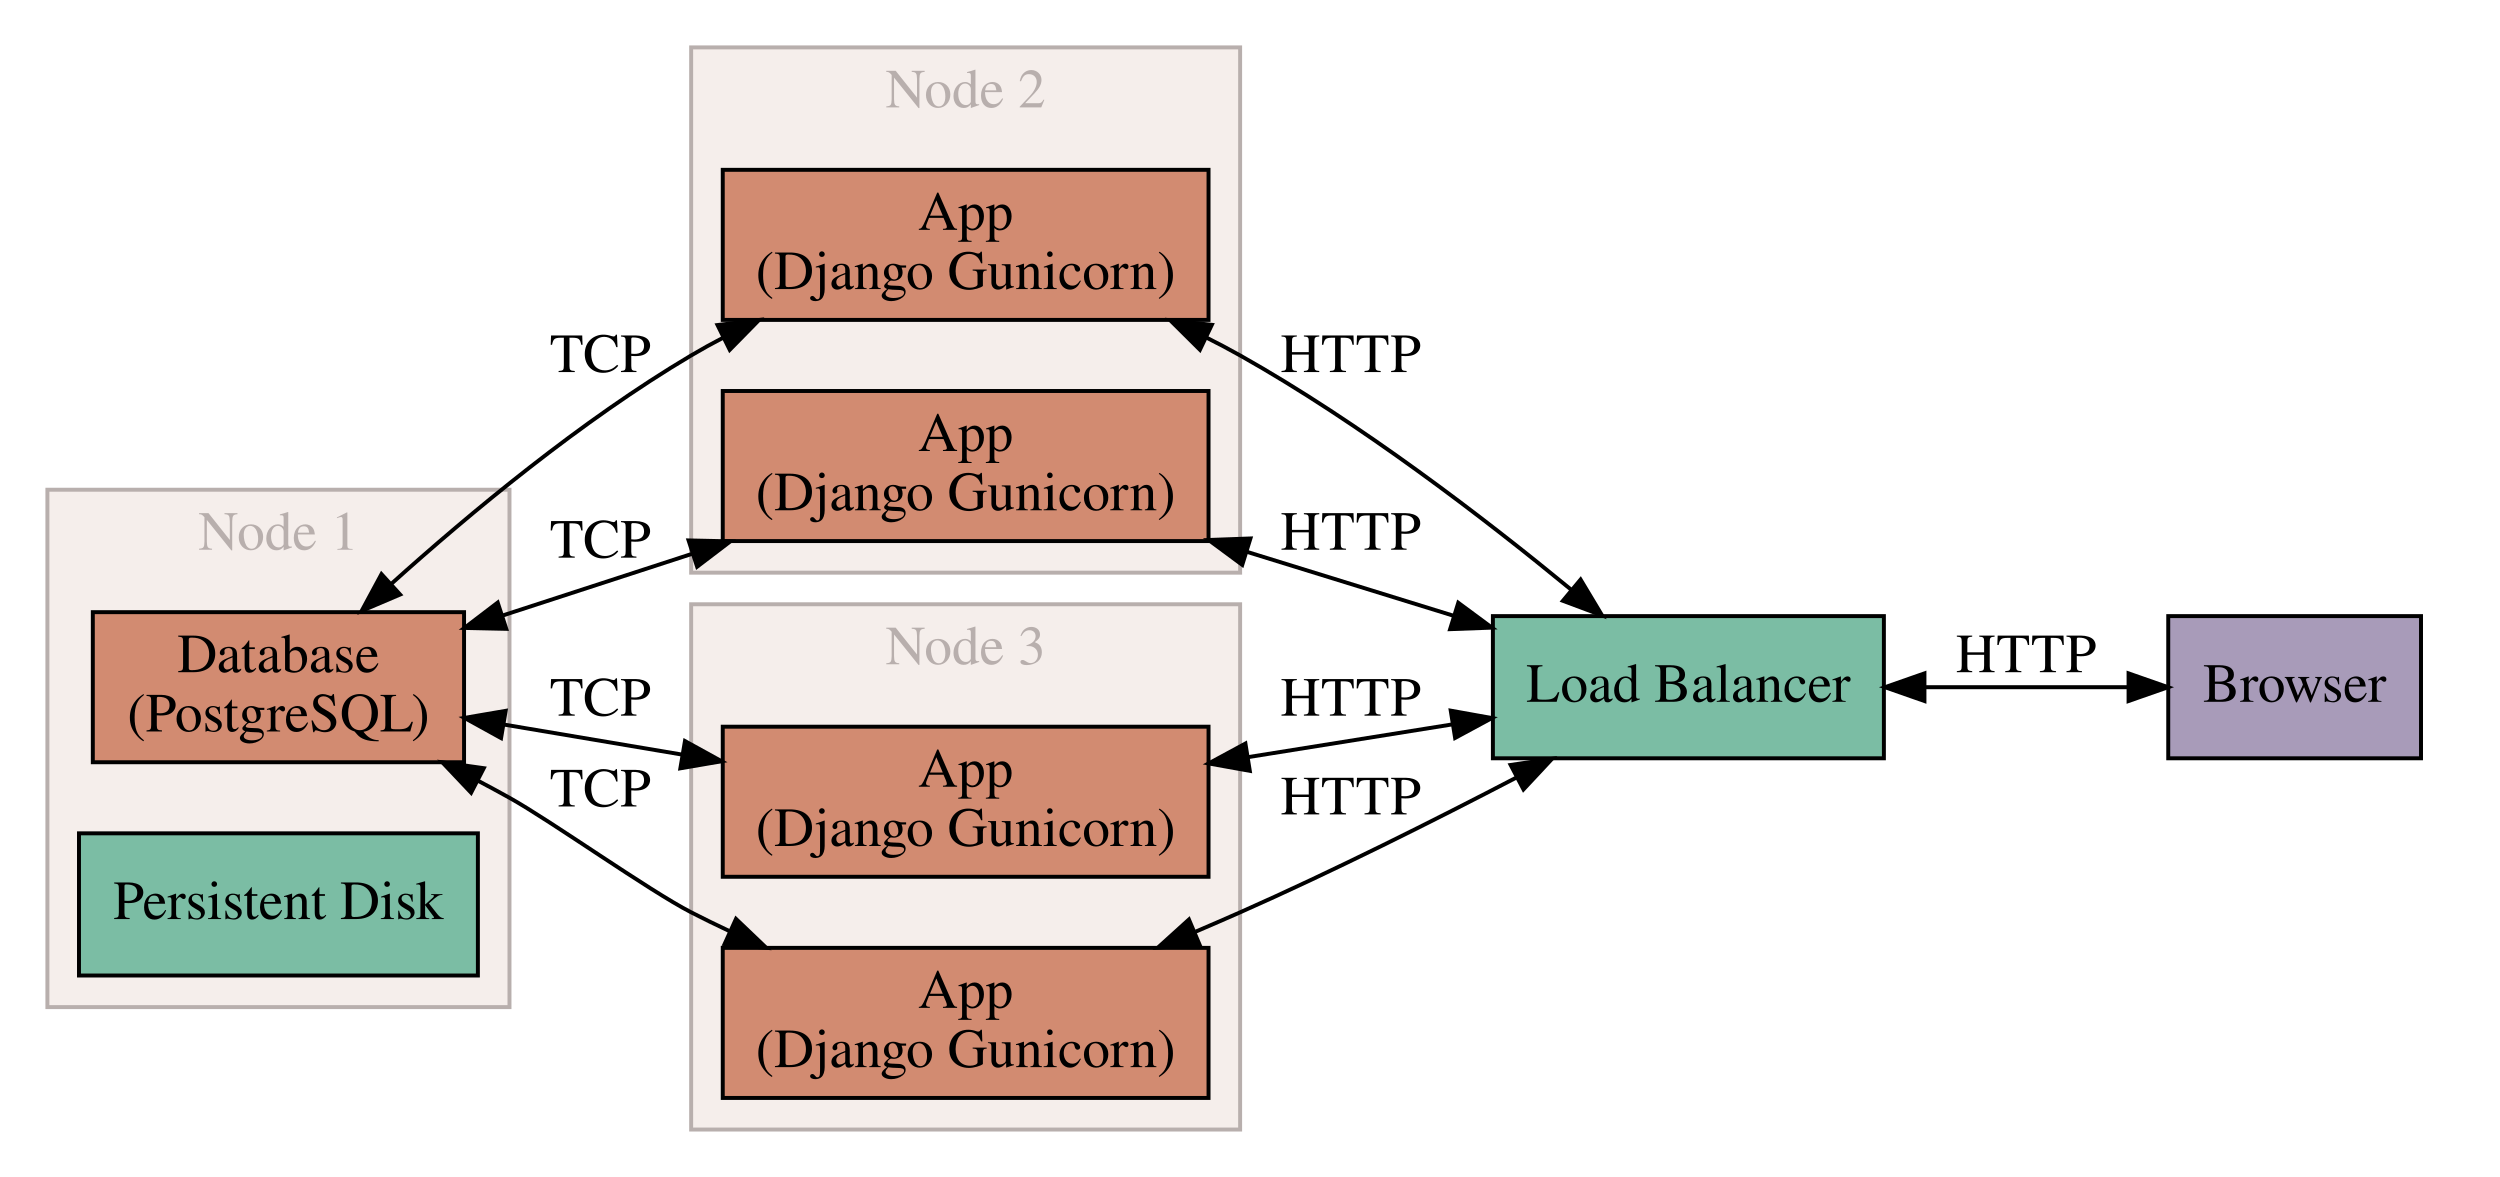
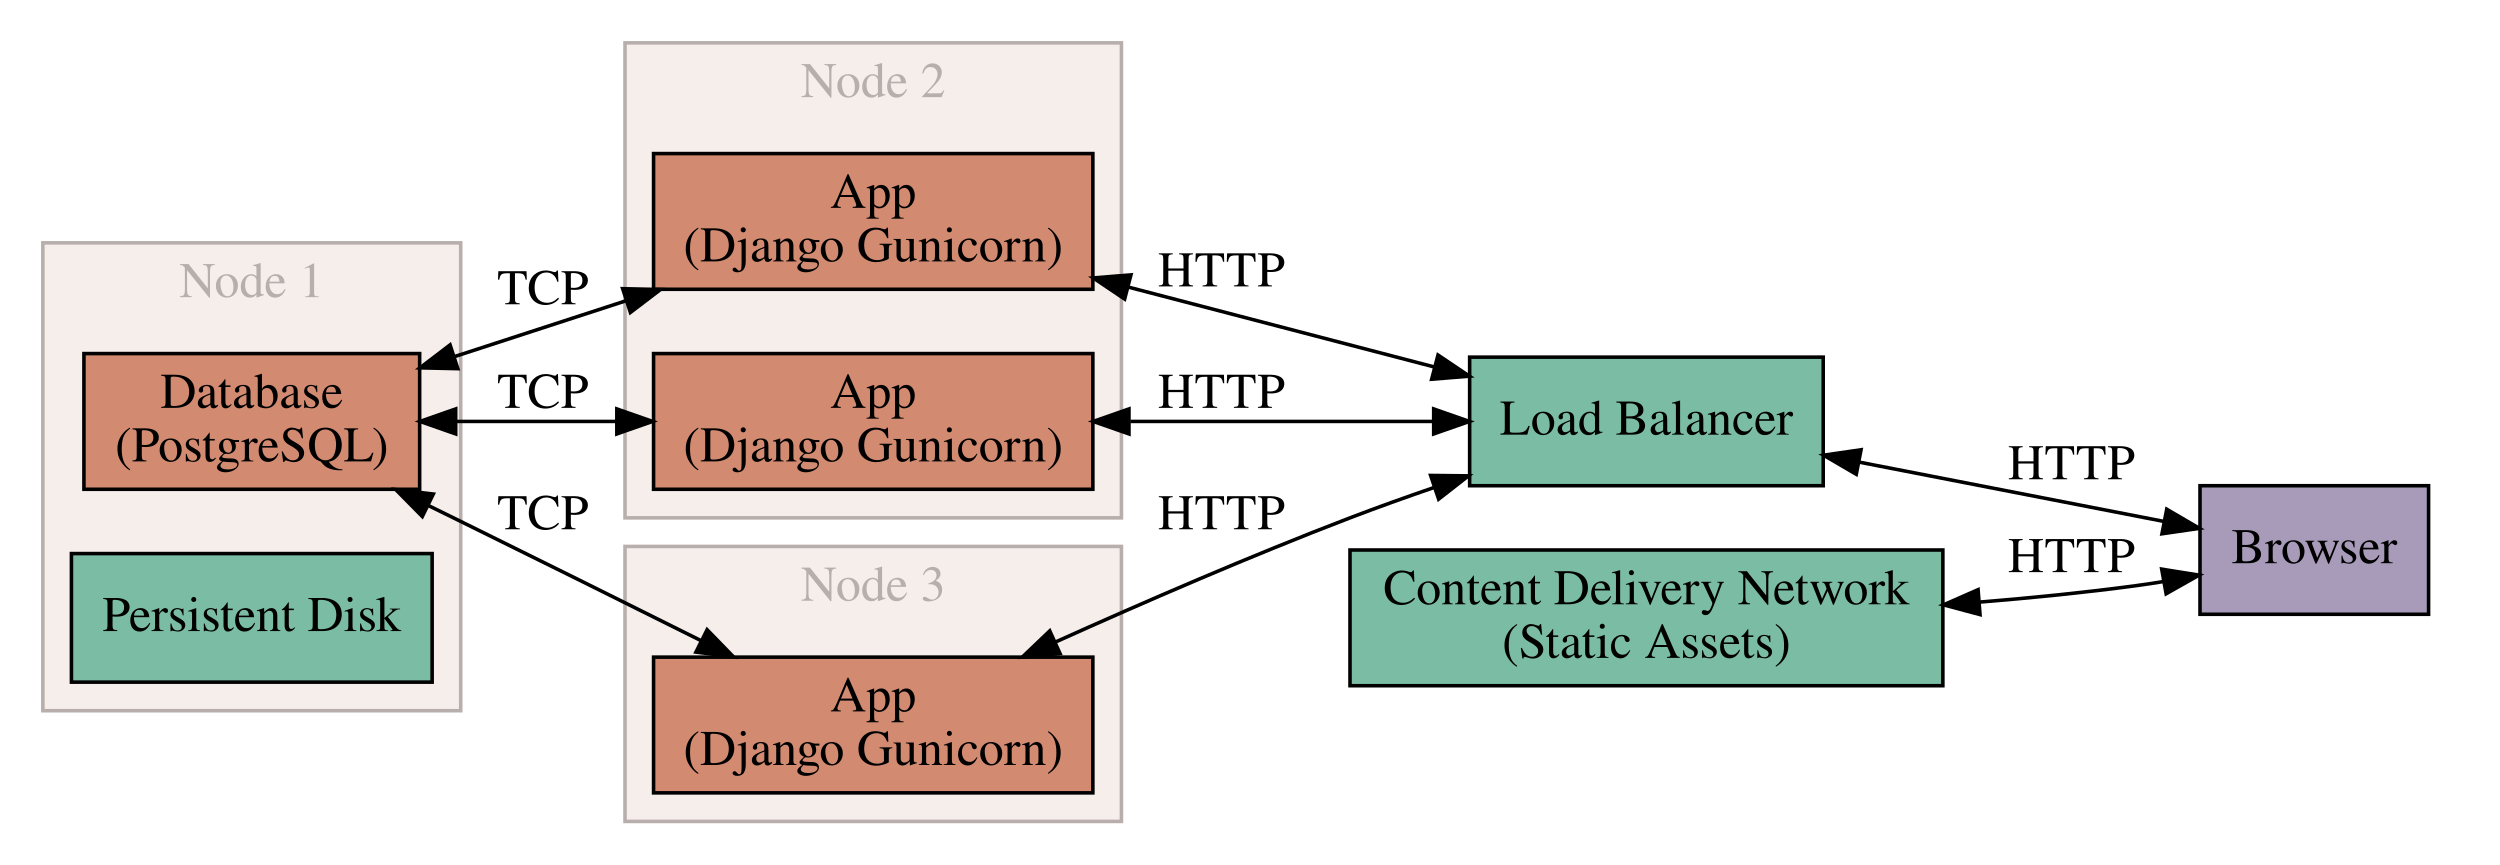
- <svg xmlns="http://www.w3.org/2000/svg" width="633pt" height="298pt" viewBox="0.00 0.00 633.00 298.00">
-   <g id="graph0" class="graph" transform="scale(1 1) rotate(0) translate(4 294)">
+ <svg xmlns="http://www.w3.org/2000/svg" width="700pt" height="242pt" viewBox="0.00 0.00 700.00 242.00">
+   <g id="graph0" class="graph" transform="scale(1 1) rotate(0) translate(4 238)">
    <g id="clust1" class="cluster" />
    <g id="clust2" class="cluster">
      <polygon fill="#f5eeeb" stroke="#b8afad" points="8,-39 8,-170 125,-170 125,-39 8,-39" />
      <text text-anchor="middle" x="66.5" y="-154.8" font-family="Times,serif" font-size="14.00" fill="#b8afad">Node 1</text>
    </g>
    <g id="clust3" class="cluster">
-       <polygon fill="#f5eeeb" stroke="#b8afad" points="171,-149 171,-282 310,-282 310,-149 171,-149" />
-       <text text-anchor="middle" x="240.5" y="-266.8" font-family="Times,serif" font-size="14.00" fill="#b8afad">Node 2</text>
+       <polygon fill="#f5eeeb" stroke="#b8afad" points="171,-93 171,-226 310,-226 310,-93 171,-93" />
+       <text text-anchor="middle" x="240.5" y="-210.8" font-family="Times,serif" font-size="14.00" fill="#b8afad">Node 2</text>
    </g>
    <g id="clust4" class="cluster">
-       <polygon fill="#f5eeeb" stroke="#b8afad" points="171,-8 171,-141 310,-141 310,-8 171,-8" />
-       <text text-anchor="middle" x="240.5" y="-125.8" font-family="Times,serif" font-size="14.00" fill="#b8afad">Node 3</text>
+       <polygon fill="#f5eeeb" stroke="#b8afad" points="171,-8 171,-85 310,-85 310,-8 171,-8" />
+       <text text-anchor="middle" x="240.5" y="-69.8" font-family="Times,serif" font-size="14.00" fill="#b8afad">Node 3</text>
    </g>
    <g id="node1" class="node">
-       <polygon fill="#a89bb9" stroke="black" points="609,-138 545,-138 545,-102 609,-102 609,-138" />
-       <text text-anchor="middle" x="577" y="-116.3" font-family="Times,serif" font-size="14.00">Browser</text>
+       <polygon fill="#a89bb9" stroke="black" points="676,-102 612,-102 612,-66 676,-66 676,-102" />
+       <text text-anchor="middle" x="644" y="-80.3" font-family="Times,serif" font-size="14.00">Browser</text>
    </g>
    <g id="node2" class="node">
      <polygon fill="#d28b71" stroke="black" points="113.5,-139 19.5,-139 19.5,-101 113.5,-101 113.5,-139" />
      <text text-anchor="middle" x="66.5" y="-123.8" font-family="Times,serif" font-size="14.00">Database</text>
      <text text-anchor="middle" x="66.5" y="-108.8" font-family="Times,serif" font-size="14.00">(PostgreSQL)</text>
    </g>
    <g id="node4" class="node">
-       <polygon fill="#d28b71" stroke="black" points="302,-251 179,-251 179,-213 302,-213 302,-251" />
-       <text text-anchor="middle" x="240.5" y="-235.8" font-family="Times,serif" font-size="14.00">App</text>
-       <text text-anchor="middle" x="240.5" y="-220.8" font-family="Times,serif" font-size="14.00">(Django Gunicorn)</text>
-     </g>
-     <g id="edge1" class="edge">
-       <path fill="none" stroke="black" d="M95.046,-146.137C114.995,-164.084 143.229,-187.545 171,-204 173.623,-205.554 176.349,-207.061 179.136,-208.516" />
-       <polygon fill="black" stroke="black" points="97.308,-143.463 87.56,-139.31 92.591,-148.635 97.308,-143.463" />
-       <polygon fill="black" stroke="black" points="177.674,-211.698 188.191,-212.979 180.769,-205.419 177.674,-211.698" />
-       <text text-anchor="middle" x="148" y="-199.8" font-family="Times,serif" font-size="14.00">TCP</text>
-     </g>
-     <g id="node5" class="node">
      <polygon fill="#d28b71" stroke="black" points="302,-195 179,-195 179,-157 302,-157 302,-195" />
      <text text-anchor="middle" x="240.5" y="-179.8" font-family="Times,serif" font-size="14.00">App</text>
      <text text-anchor="middle" x="240.5" y="-164.8" font-family="Times,serif" font-size="14.00">(Django Gunicorn)</text>
    </g>
-     <g id="edge3" class="edge">
+     <g id="edge1" class="edge">
      <path fill="none" stroke="black" d="M123.305,-138.169C138.573,-143.14 155.296,-148.585 171.179,-153.756" />
      <polygon fill="black" stroke="black" points="124.185,-134.775 113.593,-135.007 122.018,-141.431 124.185,-134.775" />
      <polygon fill="black" stroke="black" points="170.346,-157.166 180.939,-156.933 172.513,-150.51 170.346,-157.166" />
      <text text-anchor="middle" x="148" y="-152.8" font-family="Times,serif" font-size="14.00">TCP</text>
    </g>
+     <g id="node5" class="node">
+       <polygon fill="#d28b71" stroke="black" points="302,-139 179,-139 179,-101 302,-101 302,-139" />
+       <text text-anchor="middle" x="240.5" y="-123.8" font-family="Times,serif" font-size="14.00">App</text>
+       <text text-anchor="middle" x="240.5" y="-108.8" font-family="Times,serif" font-size="14.00">(Django Gunicorn)</text>
+     </g>
+     <g id="edge3" class="edge">
+       <path fill="none" stroke="black" d="M123.71,-120C138.01,-120 153.564,-120 168.495,-120" />
+       <polygon fill="black" stroke="black" points="123.593,-116.5 113.593,-120 123.593,-123.5 123.593,-116.5" />
+       <polygon fill="black" stroke="black" points="168.71,-123.5 178.71,-120 168.71,-116.5 168.71,-123.5" />
+       <text text-anchor="middle" x="148" y="-123.8" font-family="Times,serif" font-size="14.00">TCP</text>
+     </g>
    <g id="node6" class="node">
-       <polygon fill="#d28b71" stroke="black" points="302,-110 179,-110 179,-72 302,-72 302,-110" />
-       <text text-anchor="middle" x="240.5" y="-94.8" font-family="Times,serif" font-size="14.00">App</text>
-       <text text-anchor="middle" x="240.5" y="-79.8" font-family="Times,serif" font-size="14.00">(Django Gunicorn)</text>
-     </g>
-     <g id="edge5" class="edge">
-       <path fill="none" stroke="black" d="M123.71,-110.523C138.01,-108.112 153.564,-105.489 168.495,-102.972" />
-       <polygon fill="black" stroke="black" points="122.872,-107.115 113.593,-112.229 124.036,-114.017 122.872,-107.115" />
-       <polygon fill="black" stroke="black" points="169.431,-106.363 178.71,-101.249 168.267,-99.461 169.431,-106.363" />
-       <text text-anchor="middle" x="148" y="-112.8" font-family="Times,serif" font-size="14.00">TCP</text>
-     </g>
-     <g id="node7" class="node">
      <polygon fill="#d28b71" stroke="black" points="302,-54 179,-54 179,-16 302,-16 302,-54" />
      <text text-anchor="middle" x="240.5" y="-38.8" font-family="Times,serif" font-size="14.00">App</text>
      <text text-anchor="middle" x="240.5" y="-23.8" font-family="Times,serif" font-size="14.00">(Django Gunicorn)</text>
    </g>
-     <g id="edge7" class="edge">
-       <path fill="none" stroke="black" d="M117.156,-96.248C119.824,-94.838 122.453,-93.417 125,-92 135.559,-86.124 160.255,-68.529 171,-63 174.122,-61.394 177.358,-59.811 180.648,-58.265" />
-       <polygon fill="black" stroke="black" points="115.284,-93.275 108.001,-100.97 118.493,-99.496 115.284,-93.275" />
-       <polygon fill="black" stroke="black" points="182.351,-61.336 190.014,-54.019 179.461,-54.961 182.351,-61.336" />
+     <g id="edge5" class="edge">
+       <path fill="none" stroke="black" d="M115.984,-96.428C119.037,-94.932 122.061,-93.447 125,-92 147.113,-81.112 171.576,-68.95 192.194,-58.665" />
+       <polygon fill="black" stroke="black" points="114.25,-93.38 106.804,-100.917 117.325,-99.668 114.25,-93.38" />
+       <polygon fill="black" stroke="black" points="193.99,-61.681 201.375,-54.084 190.864,-55.418 193.99,-61.681" />
      <text text-anchor="middle" x="148" y="-89.8" font-family="Times,serif" font-size="14.00">TCP</text>
    </g>
    <g id="node3" class="node">
      <polygon fill="#7bbda4" stroke="black" points="117,-83 16,-83 16,-47 117,-47 117,-83" />
      <text text-anchor="middle" x="66.5" y="-61.3" font-family="Times,serif" font-size="14.00">Persistent Disk</text>
    </g>
-     <g id="node8" class="node">
-       <polygon fill="#7bbda4" stroke="black" points="473,-138 374,-138 374,-102 473,-102 473,-138" />
-       <text text-anchor="middle" x="423.5" y="-116.3" font-family="Times,serif" font-size="14.00">Load Balancer</text>
+     <g id="node7" class="node">
+       <polygon fill="#7bbda4" stroke="black" points="506.5,-138 407.5,-138 407.5,-102 506.5,-102 506.5,-138" />
+       <text text-anchor="middle" x="457" y="-116.3" font-family="Times,serif" font-size="14.00">Load Balancer</text>
    </g>
    <g id="edge2" class="edge">
-       <path fill="none" stroke="black" d="M301.329,-208.595C304.294,-207.108 307.2,-205.574 310,-204 340.331,-186.943 371.819,-162.787 393.742,-144.755" />
-       <polygon fill="black" stroke="black" points="299.821,-205.436 292.305,-212.904 302.837,-211.753 299.821,-205.436" />
-       <polygon fill="black" stroke="black" points="396.205,-147.258 401.653,-138.171 391.727,-141.877 396.205,-147.258" />
-       <text text-anchor="middle" x="338" y="-199.8" font-family="Times,serif" font-size="14.00">HTTP</text>
+       <path fill="none" stroke="black" d="M312.068,-157.577C339.769,-150.345 371.181,-142.144 397.577,-135.253" />
+       <polygon fill="black" stroke="black" points="310.899,-154.265 302.107,-160.177 312.667,-161.038 310.899,-154.265" />
+       <polygon fill="black" stroke="black" points="398.638,-138.593 407.43,-132.68 396.87,-131.82 398.638,-138.593" />
+       <text text-anchor="middle" x="338" y="-157.8" font-family="Times,serif" font-size="14.00">HTTP</text>
    </g>
    <g id="edge4" class="edge">
-       <path fill="none" stroke="black" d="M311.74,-154.268C329.069,-148.907 347.442,-143.222 364.138,-138.057" />
-       <polygon fill="black" stroke="black" points="310.541,-150.976 302.022,-157.275 312.61,-157.663 310.541,-150.976" />
-       <polygon fill="black" stroke="black" points="365.235,-141.381 373.754,-135.082 363.166,-134.694 365.235,-141.381" />
-       <text text-anchor="middle" x="338" y="-154.8" font-family="Times,serif" font-size="14.00">HTTP</text>
+       <path fill="none" stroke="black" d="M312.474,-120C339.969,-120 371.07,-120 397.273,-120" />
+       <polygon fill="black" stroke="black" points="312.107,-116.5 302.107,-120 312.107,-123.5 312.107,-116.5" />
+       <polygon fill="black" stroke="black" points="397.43,-123.5 407.43,-120 397.43,-116.5 397.43,-123.5" />
+       <text text-anchor="middle" x="338" y="-123.8" font-family="Times,serif" font-size="14.00">HTTP</text>
    </g>
    <g id="edge6" class="edge">
-       <path fill="none" stroke="black" d="M312.021,-102.299C329.121,-105.039 347.223,-107.939 363.716,-110.582" />
-       <polygon fill="black" stroke="black" points="312.45,-98.823 302.022,-100.697 311.342,-105.735 312.45,-98.823" />
-       <polygon fill="black" stroke="black" points="363.326,-114.064 373.754,-112.19 364.434,-107.152 363.326,-114.064" />
-       <text text-anchor="middle" x="338" y="-112.8" font-family="Times,serif" font-size="14.00">HTTP</text>
+       <path fill="none" stroke="black" d="M291.413,-58.181C316.045,-69.279 346.34,-82.42 374,-93 381.564,-95.893 389.587,-98.768 397.54,-101.503" />
+       <polygon fill="black" stroke="black" points="292.82,-54.977 282.267,-54.038 289.932,-61.353 292.82,-54.977" />
+       <polygon fill="black" stroke="black" points="396.575,-104.872 407.169,-104.762 398.819,-98.241 396.575,-104.872" />
+       <text text-anchor="middle" x="338" y="-89.8" font-family="Times,serif" font-size="14.00">HTTP</text>
+     </g>
+     <g id="edge7" class="edge">
+       <path fill="none" stroke="black" d="M516.621,-108.593C544.372,-103.193 576.843,-96.874 601.923,-91.993" />
+       <polygon fill="black" stroke="black" points="515.754,-105.196 506.607,-110.541 517.091,-112.067 515.754,-105.196" />
+       <polygon fill="black" stroke="black" points="602.689,-95.41 611.836,-90.064 601.352,-88.539 602.689,-95.41" />
+       <text text-anchor="middle" x="576" y="-103.8" font-family="Times,serif" font-size="14.00">HTTP</text>
+     </g>
+     <g id="node8" class="node">
+       <polygon fill="#7bbda4" stroke="black" points="540,-84 374,-84 374,-46 540,-46 540,-84" />
+       <text text-anchor="middle" x="457" y="-68.8" font-family="Times,serif" font-size="14.00">Content Delivery Network</text>
+       <text text-anchor="middle" x="457" y="-53.8" font-family="Times,serif" font-size="14.00">(Static Assets)</text>
    </g>
    <g id="edge8" class="edge">
-       <path fill="none" stroke="black" d="M298.728,-58.102C302.553,-59.735 306.338,-61.378 310,-63 333.541,-73.43 359.194,-86.306 380.05,-97.179" />
-       <polygon fill="black" stroke="black" points="299.761,-54.739 289.187,-54.076 297.04,-61.188 299.761,-54.739" />
-       <polygon fill="black" stroke="black" points="378.491,-100.313 388.972,-101.86 381.743,-94.115 378.491,-100.313" />
-       <text text-anchor="middle" x="338" y="-87.8" font-family="Times,serif" font-size="14.00">HTTP</text>
-     </g>
-     <g id="edge9" class="edge">
-       <path fill="none" stroke="black" d="M483.402,-120C500.629,-120 519.08,-120 534.942,-120" />
-       <polygon fill="black" stroke="black" points="483.27,-116.5 473.269,-120 483.269,-123.5 483.27,-116.5" />
-       <polygon fill="black" stroke="black" points="534.953,-123.5 544.953,-120 534.953,-116.5 534.953,-123.5" />
-       <text text-anchor="middle" x="509" y="-123.8" font-family="Times,serif" font-size="14.00">HTTP</text>
+       <path fill="none" stroke="black" d="M550.254,-69.413C564.921,-70.601 579.9,-72.103 594,-74 596.522,-74.339 599.109,-74.732 601.713,-75.161" />
+       <polygon fill="black" stroke="black" points="550.403,-65.914 540.164,-68.639 549.867,-72.894 550.403,-65.914" />
+       <polygon fill="black" stroke="black" points="601.278,-78.639 611.739,-76.964 602.517,-71.75 601.278,-78.639" />
+       <text text-anchor="middle" x="576" y="-77.8" font-family="Times,serif" font-size="14.00">HTTP</text>
    </g>
  </g>
</svg>
